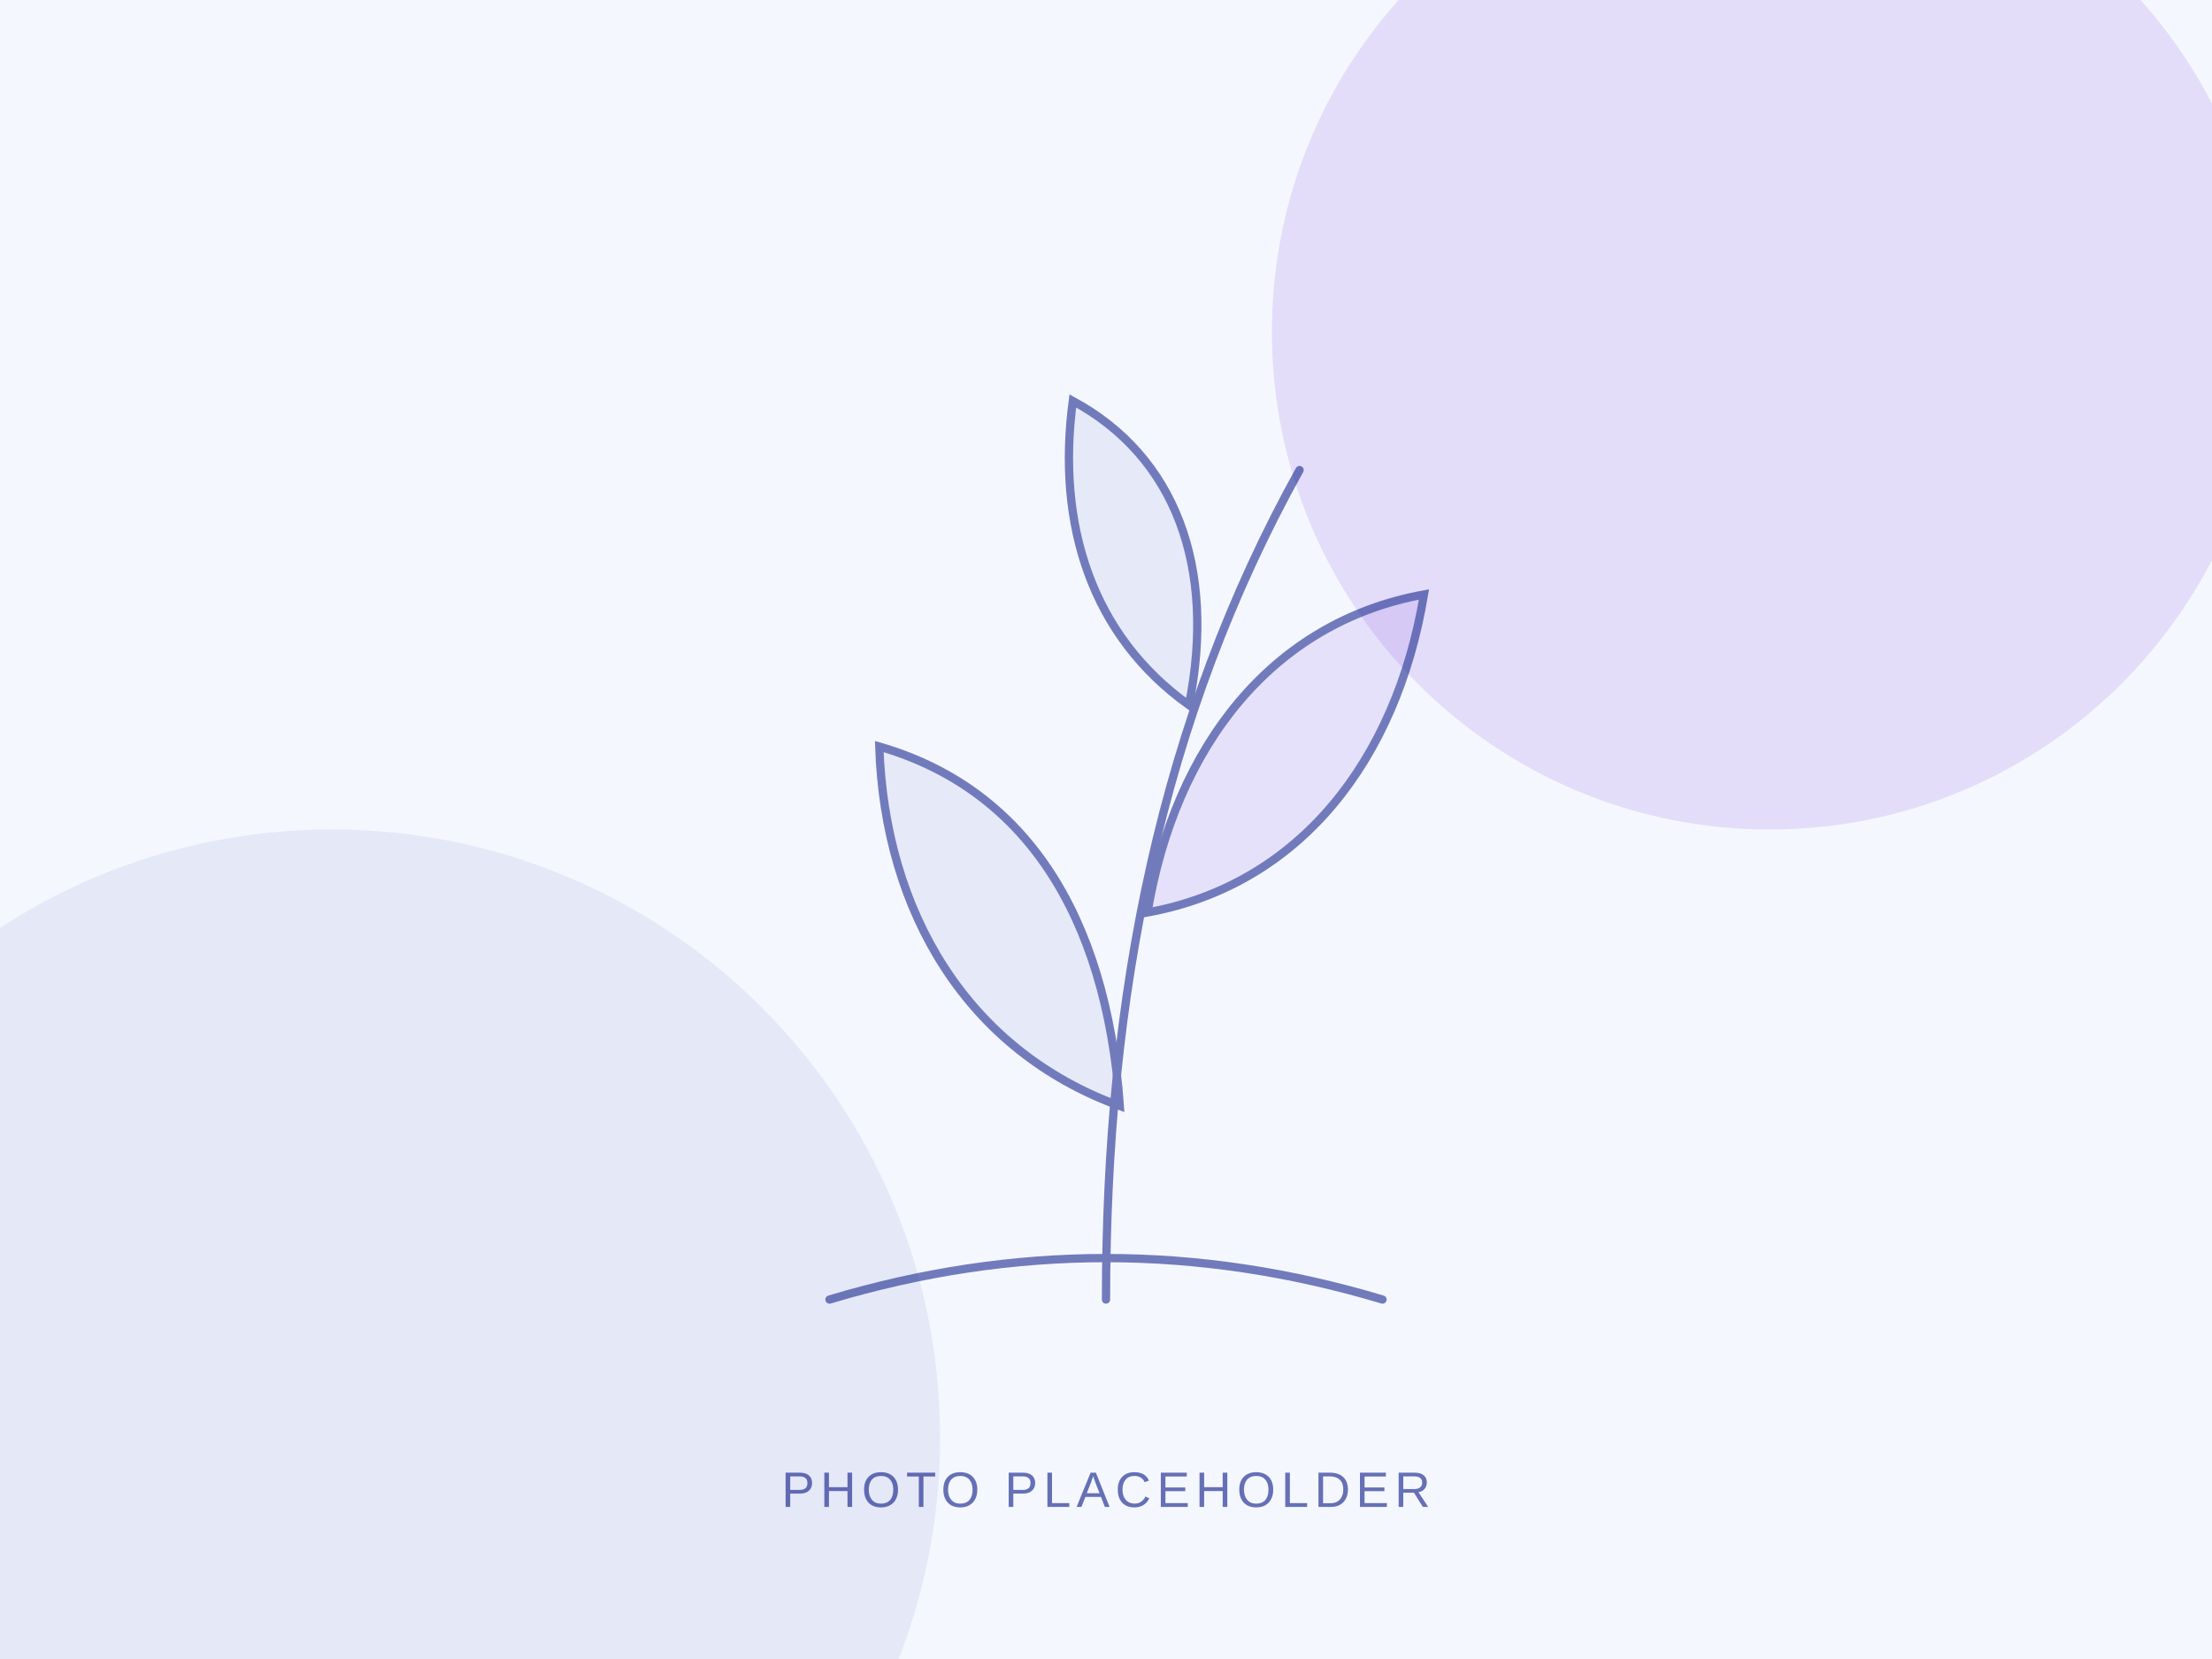
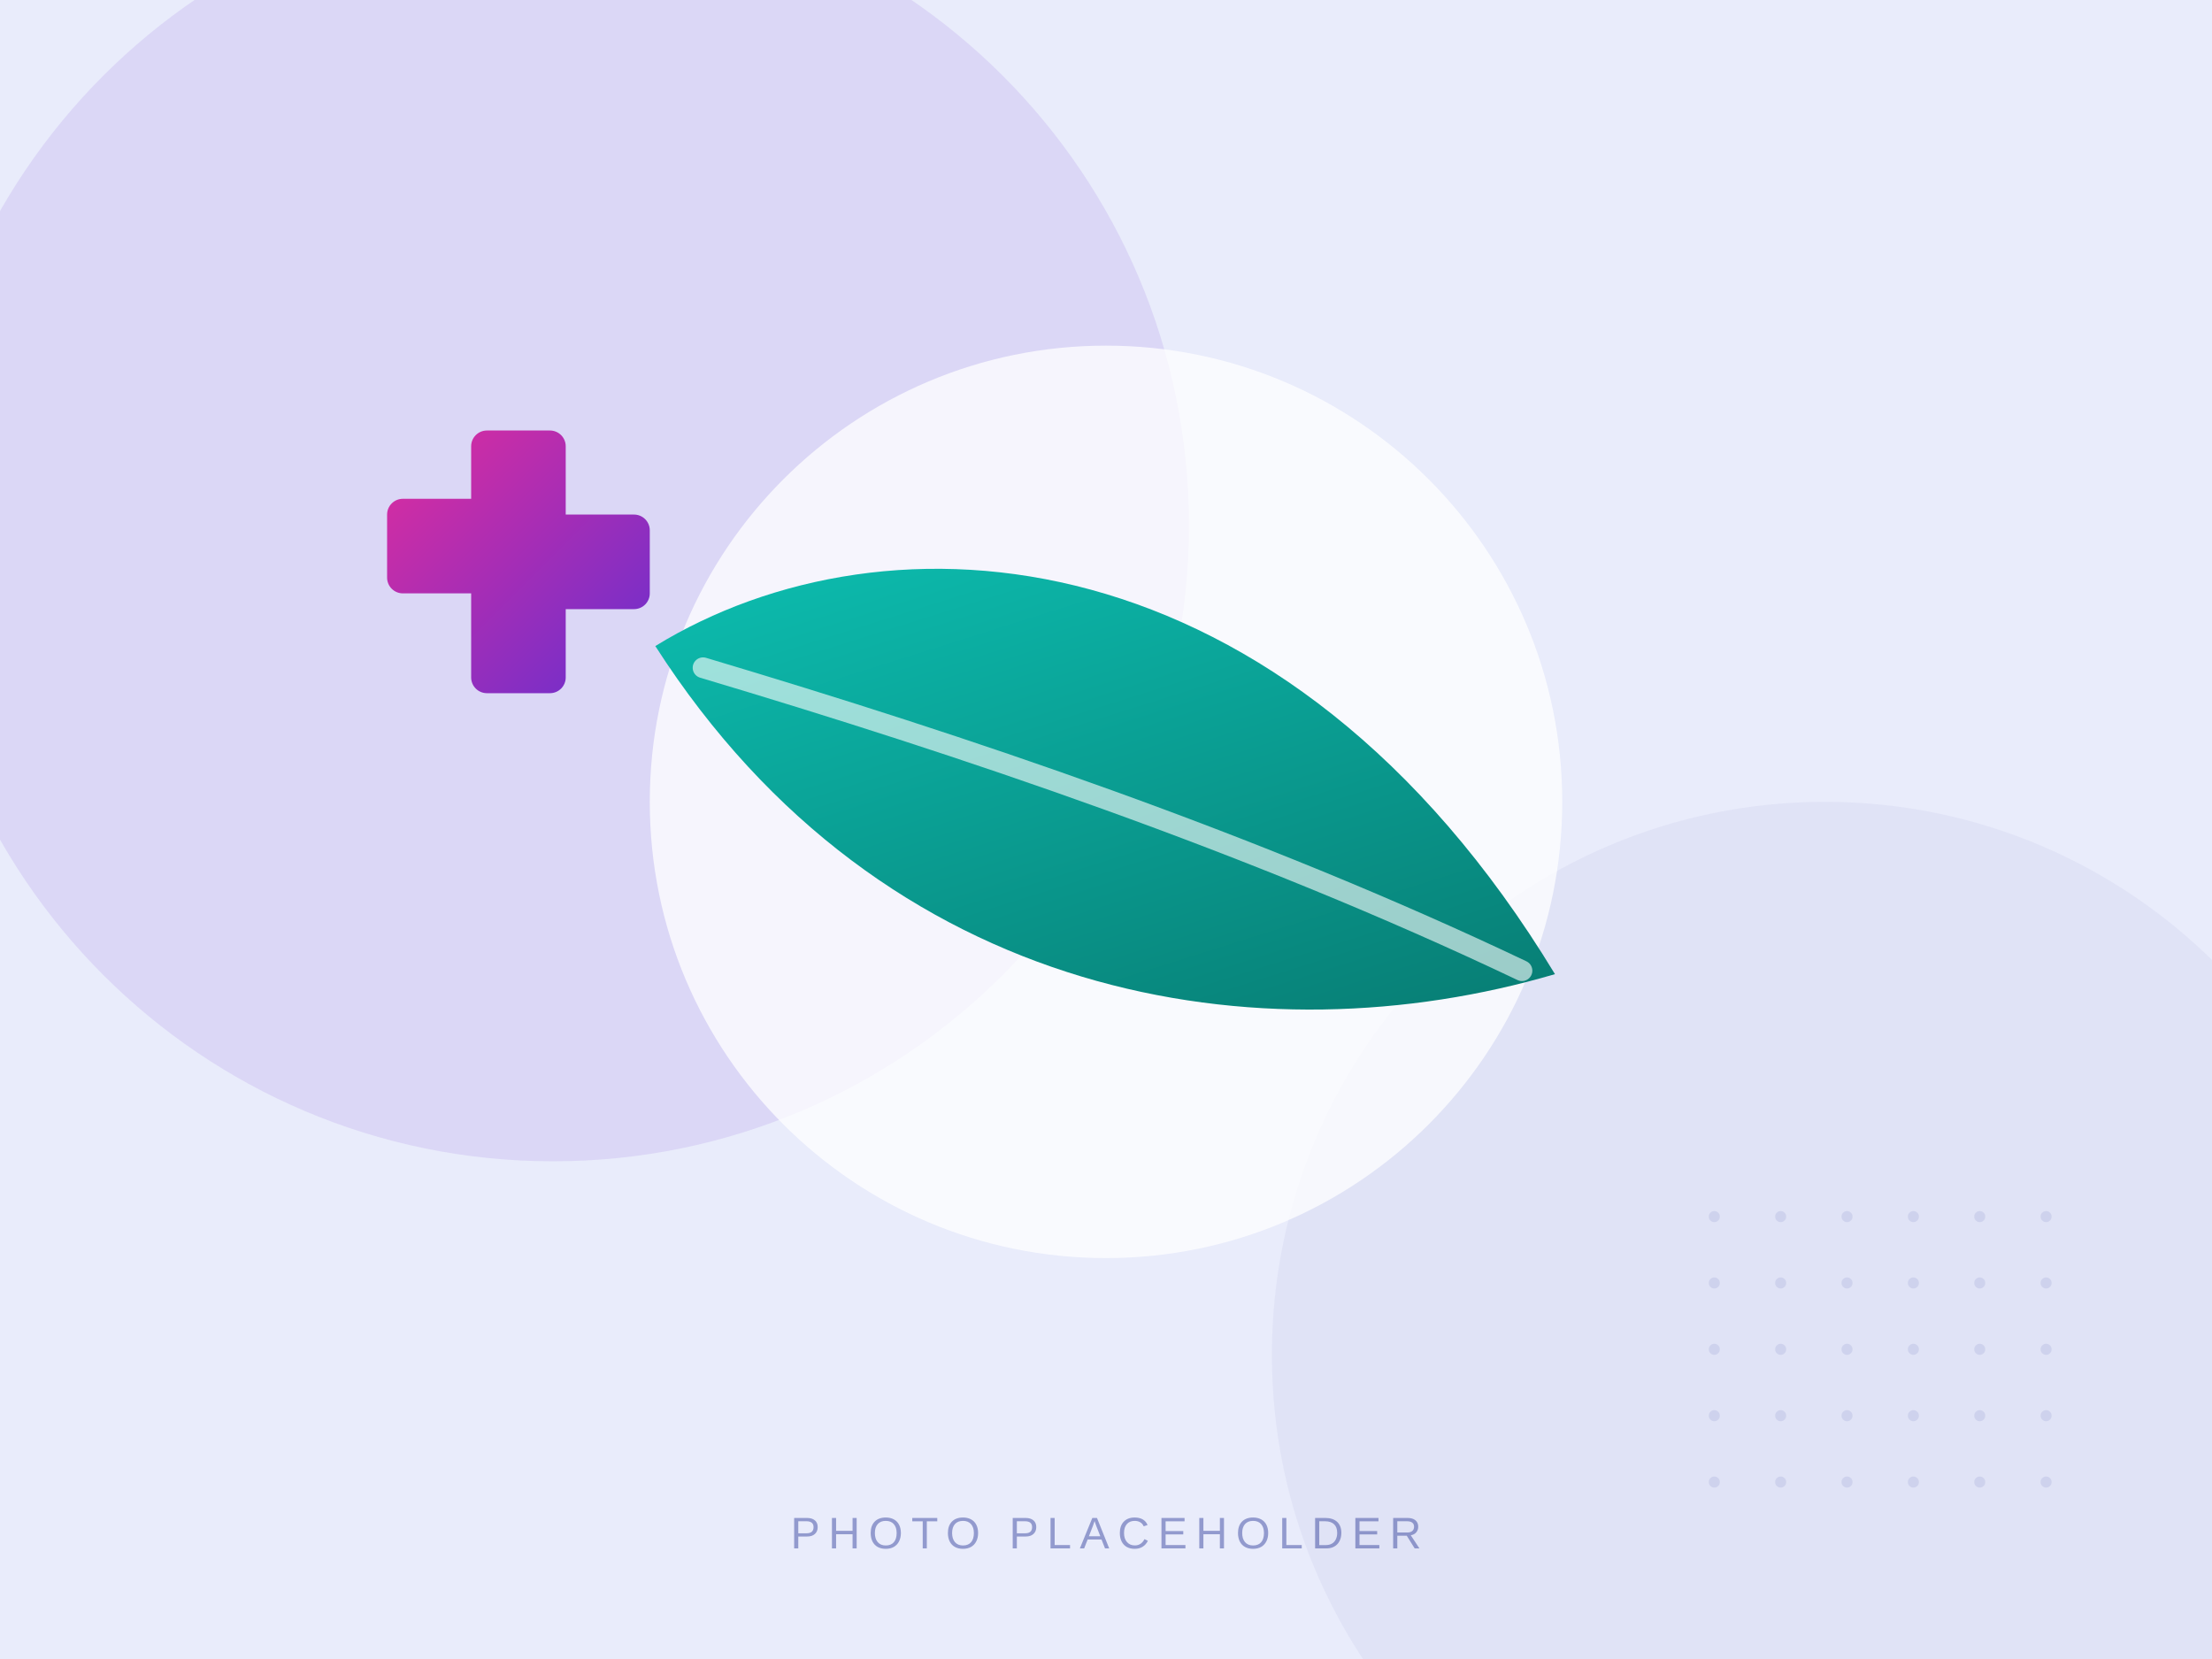
<svg xmlns="http://www.w3.org/2000/svg" viewBox="0 0 800 600" width="800" height="600">
-   <rect width="800" height="600" fill="#F5F7FF" />
-   <circle cx="640" cy="120" r="180" fill="#5B1BCA" opacity="0.12" />
-   <circle cx="120" cy="520" r="220" fill="#061685" opacity="0.07" />
-   <g fill="none" stroke="#061685" stroke-width="3" stroke-linecap="round" opacity="0.55">
-     <path d="M400 470 C 400 360 420 260 470 170" />
-     <path d="M405 400 C 350 380 320 330 318 270 C 370 285 400 330 405 400 Z" fill="#061685" fill-opacity="0.12" />
-     <path d="M415 330 C 470 320 505 275 515 215 C 460 225 425 270 415 330 Z" fill="#5B1BCA" fill-opacity="0.18" />
-     <path d="M430 255 C 395 230 382 190 388 145 C 425 165 440 205 430 255 Z" fill="#061685" fill-opacity="0.12" />
-     <path d="M300 470 Q 400 440 500 470" />
+   <defs>
+     <linearGradient id="xt2" x1="0" y1="0" x2="1" y2="1">
+       <stop offset="0" stop-color="#E01993" />
+       <stop offset="1" stop-color="#5B1BCA" />
+     </linearGradient>
+     <linearGradient id="lt2" x1="0" y1="0" x2="1" y2="1">
+       <stop offset="0" stop-color="#0DC0B2" />
+       <stop offset="1" stop-color="#077A71" />
+     </linearGradient>
+     <radialGradient id="gt2" cx="0.8" cy="0.15" r="0.9">
+       <stop offset="0" stop-color="#DDF6F3" />
+       <stop offset="1" stop-color="#F5F7FF" />
+     </radialGradient>
+   </defs>
+   <rect width="800" height="600" fill="#E9ECFB" />
+   <circle cx="200" cy="190" r="230" fill="#5B1BCA" fill-opacity="0.10" />
+   <circle cx="660" cy="490" r="200" fill="#061685" fill-opacity="0.04" />
+   <g fill="#061685" fill-opacity="0.08">
+     <circle cx="620" cy="440" r="2" />
+     <circle cx="620" cy="464" r="2" />
+     <circle cx="620" cy="488" r="2" />
+     <circle cx="620" cy="512" r="2" />
+     <circle cx="620" cy="536" r="2" />
+     <circle cx="644" cy="440" r="2" />
+     <circle cx="644" cy="464" r="2" />
+     <circle cx="644" cy="488" r="2" />
+     <circle cx="644" cy="512" r="2" />
+     <circle cx="644" cy="536" r="2" />
+     <circle cx="668" cy="440" r="2" />
+     <circle cx="668" cy="464" r="2" />
+     <circle cx="668" cy="488" r="2" />
+     <circle cx="668" cy="512" r="2" />
+     <circle cx="668" cy="536" r="2" />
+     <circle cx="692" cy="440" r="2" />
+     <circle cx="692" cy="464" r="2" />
+     <circle cx="692" cy="488" r="2" />
+     <circle cx="692" cy="512" r="2" />
+     <circle cx="692" cy="536" r="2" />
+     <circle cx="716" cy="440" r="2" />
+     <circle cx="716" cy="464" r="2" />
+     <circle cx="716" cy="488" r="2" />
+     <circle cx="716" cy="512" r="2" />
+     <circle cx="716" cy="536" r="2" />
+     <circle cx="740" cy="440" r="2" />
+     <circle cx="740" cy="464" r="2" />
+     <circle cx="740" cy="488" r="2" />
+     <circle cx="740" cy="512" r="2" />
+     <circle cx="740" cy="536" r="2" />
  </g>
-   <text x="400" y="545" text-anchor="middle" font-family="Arial, sans-serif" font-size="18" fill="#061685" opacity="0.6" letter-spacing="2">PHOTO PLACEHOLDER</text>
+   <circle cx="400" cy="290" r="165" fill="white" fill-opacity="0.75" />
+   <g transform="translate(400 290) rotate(6) translate(-180 -105) scale(3)">
+     <path d="M4 22C30 2 78 0 116 50 82 64 36 62 4 22Z" fill="url(#lt2)" />
+     <path d="M10 24C42 30 78 38 112 50" fill="none" stroke="white" stroke-opacity="0.6" stroke-width="2.5" stroke-linecap="round" />
+   </g>
+   <g transform="translate(140 150) scale(0.95)">
+     <path d="M38 6h24a6 6 0 0 1 6 6v26h26a6 6 0 0 1 6 6v24a6 6 0 0 1-6 6H68v26a6 6 0 0 1-6 6H38a6 6 0 0 1-6-6V68H6a6 6 0 0 1-6-6V38a6 6 0 0 1 6-6h26V12a6 6 0 0 1 6-6Z" fill="url(#xt2)" fill-opacity="0.9" />
+   </g>
+   <text x="400" y="560" text-anchor="middle" font-family="Arial, Helvetica, sans-serif" font-size="16" letter-spacing="3" fill="#061685" fill-opacity="0.38">PHOTO PLACEHOLDER</text>
</svg>
